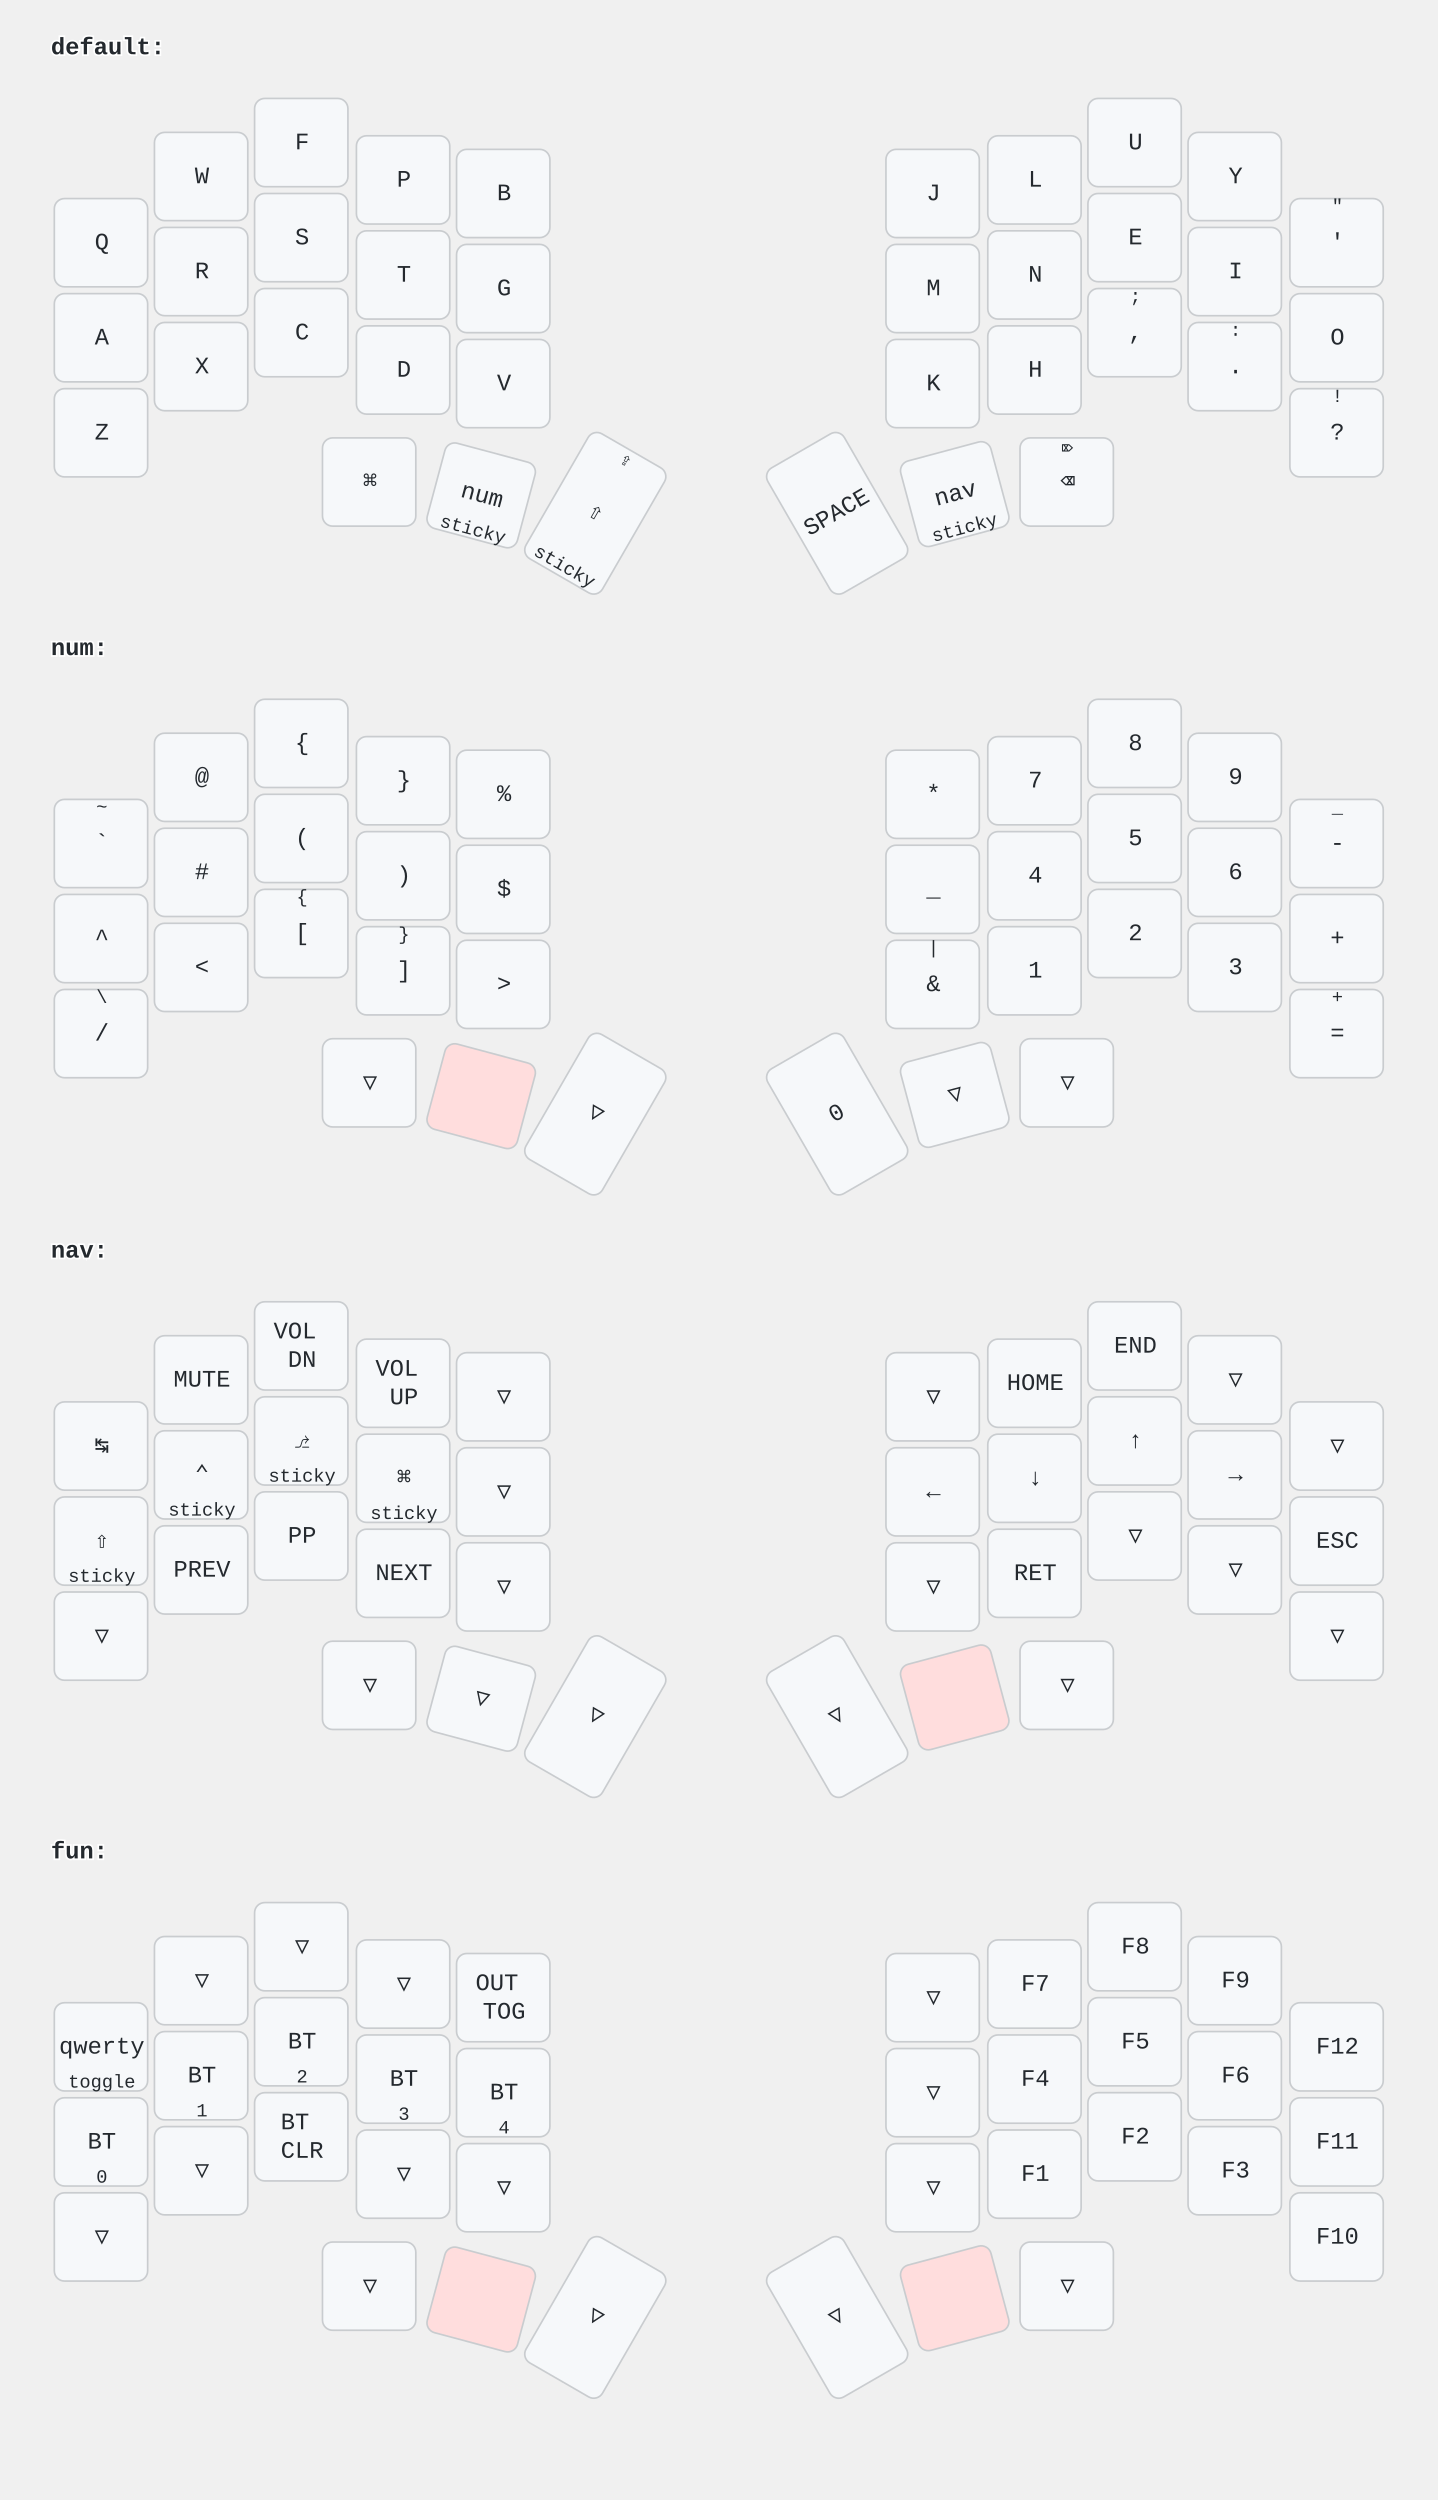
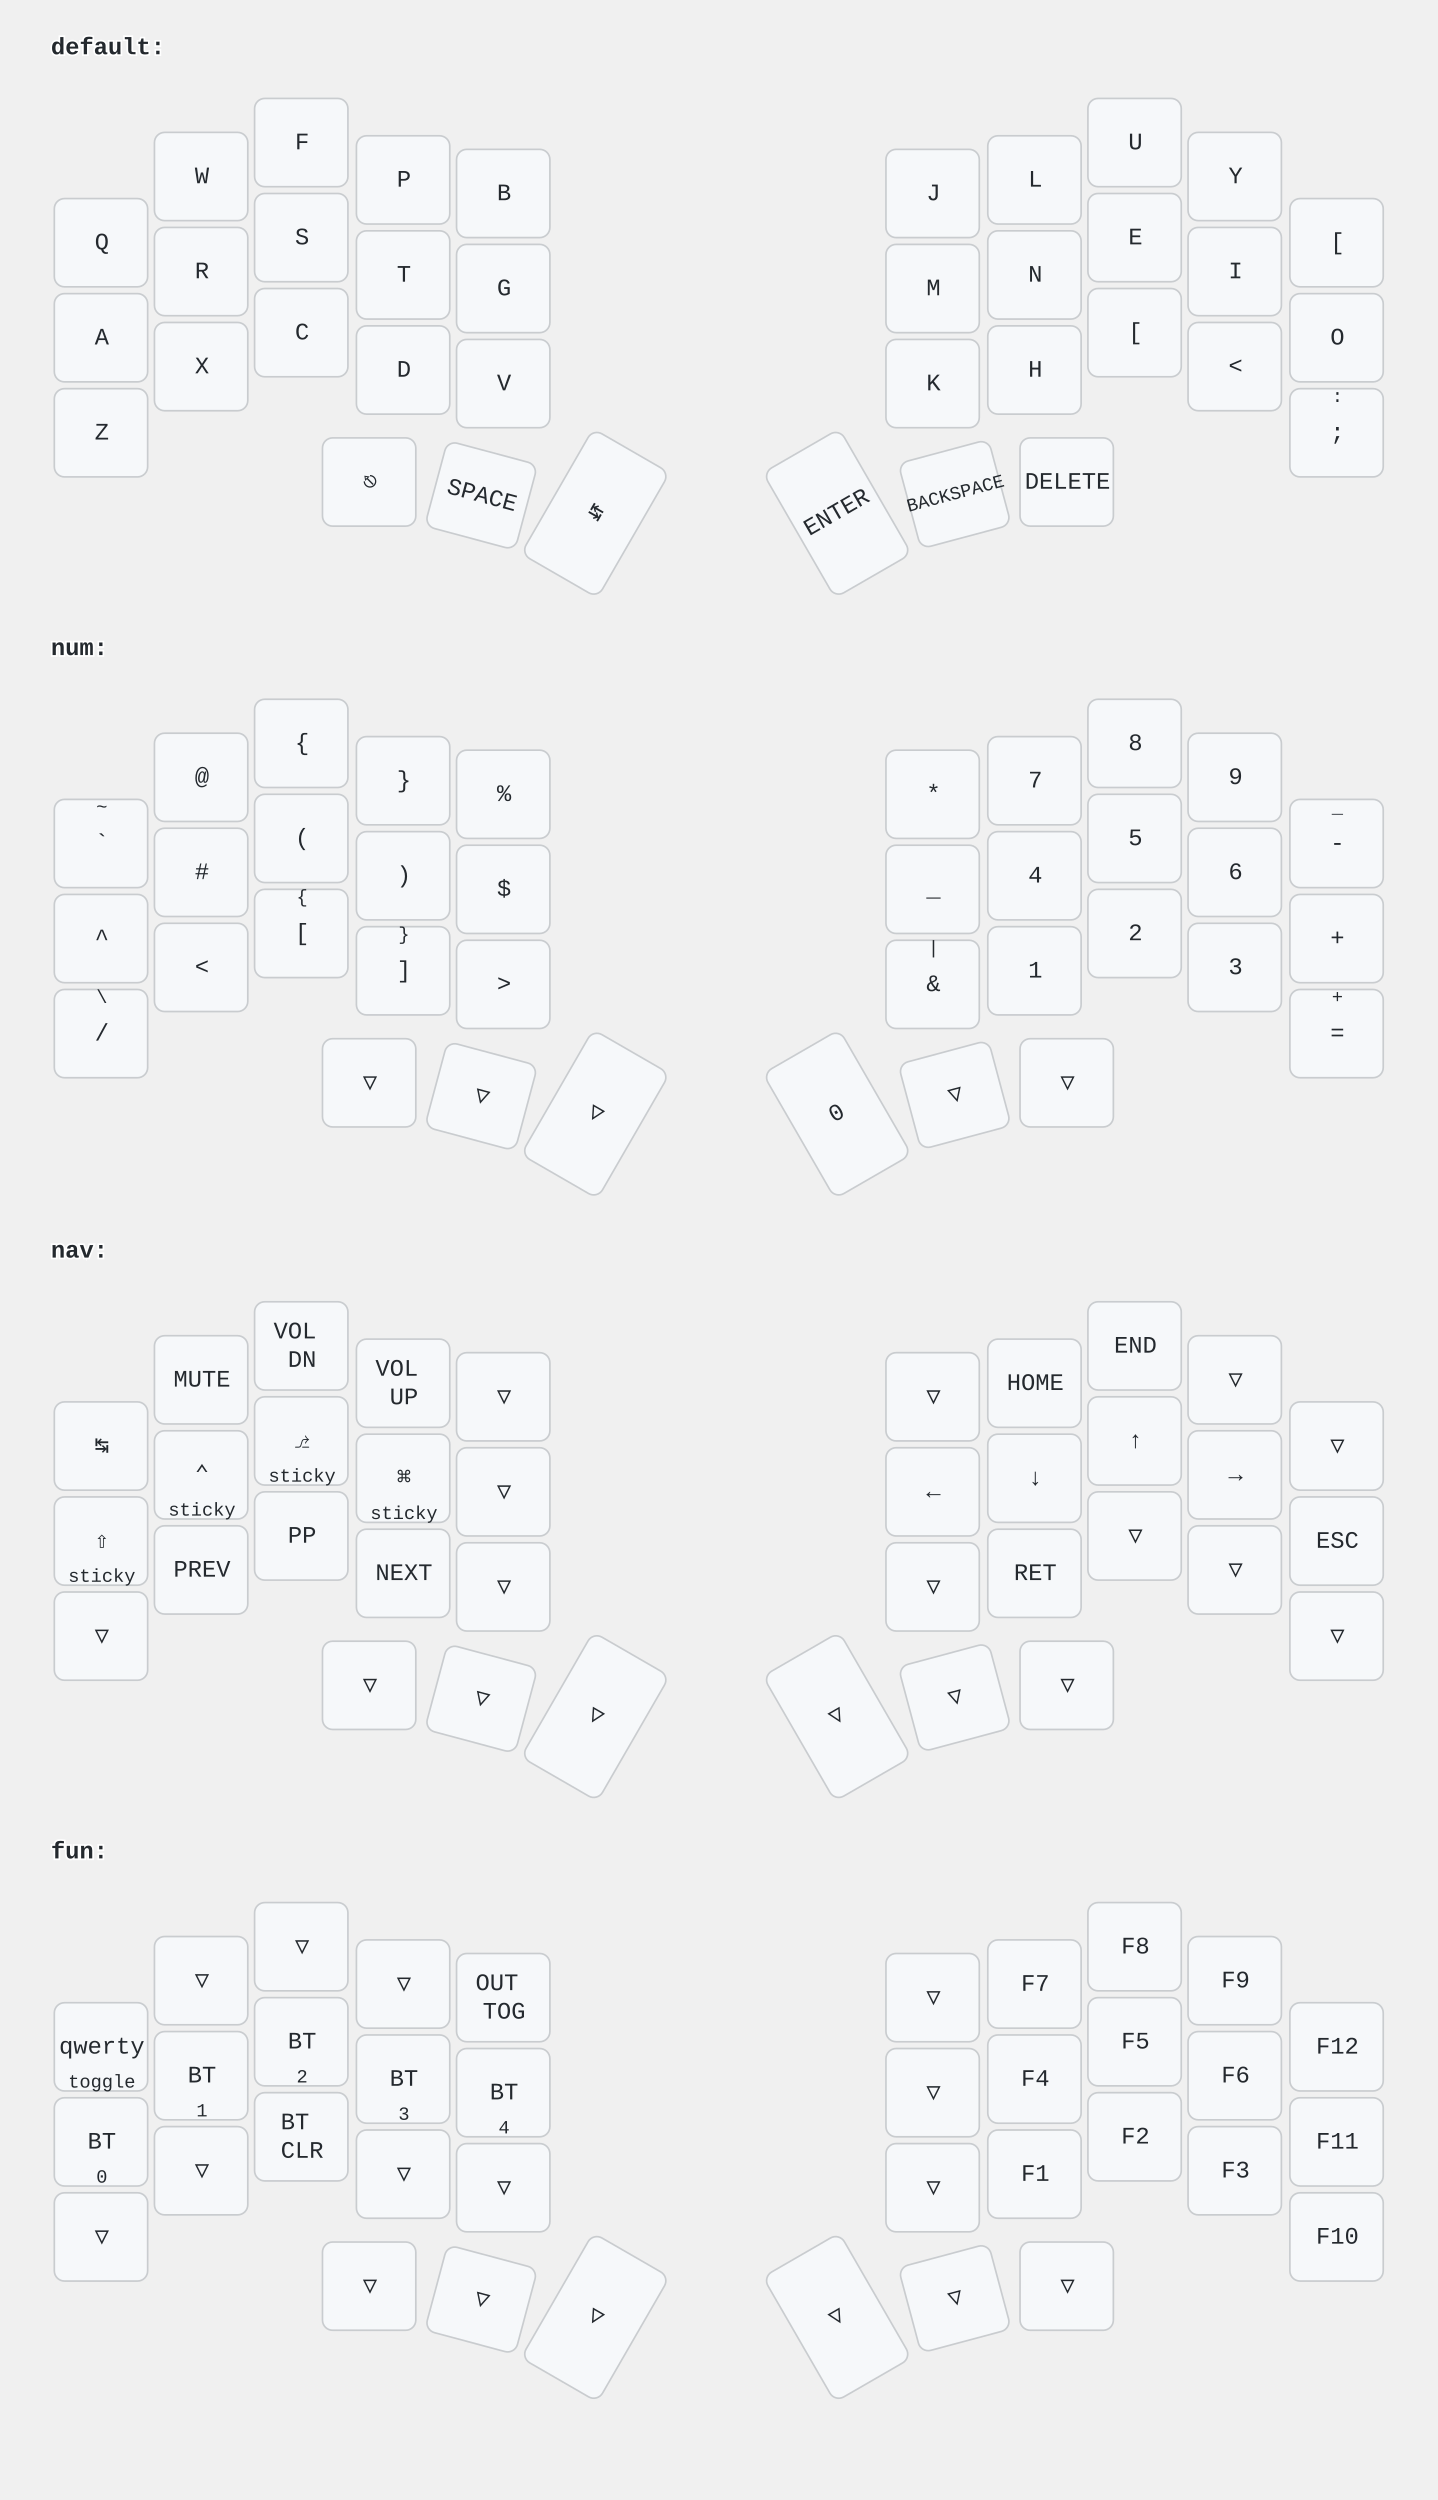
<svg xmlns="http://www.w3.org/2000/svg" width="847" height="1473" viewBox="0 0 847 1473" class="keymap">
  <style>/* font and background color specifications */
svg {
    font-family: SFMono-Regular,Consolas,Liberation Mono,Menlo,monospace;
    font-size: 14px;
    font-kerning: normal;
    text-rendering: optimizeLegibility;
    fill: #24292e;
}

/* default key styling */
rect {
    fill: #f6f8fa;
    stroke: #c9cccf;
    stroke-width: 1;
}

/* color accent for combo boxes */
rect.combo {
    fill: #cdf;
}

/* color accent for held keys */
rect.held, rect.combo.held {
    fill: #fdd;
}

/* color accent for ghost (optional) keys */
rect.ghost, rect.combo.ghost {
    fill: #ddd;
}

text {
    text-anchor: middle;
    dominant-baseline: middle;
}

/* styling for layer labels */
text.label {
    font-weight: bold;
    text-anchor: start;
    stroke: white;
    stroke-width: 2;
    paint-order: stroke;
}

/* styling for combo tap, and key hold/shifted label text */
text.combo, text.hold, text.shifted {
    font-size: 11px;
}

text.hold {
    text-anchor: middle;
    dominant-baseline: auto;
}

text.shifted {
    text-anchor: middle;
    dominant-baseline: hanging;
}

/* styling for hold/shifted label text in combo box */
text.combo.hold, text.combo.shifted {
    font-size: 8px;
}

/* styling for combo dendrons */
path {
    stroke-width: 1;
    stroke: gray;
    fill: none;
}
</style>
  <g transform="translate(30, 0)" class="layer-default">
    <text x="0" y="28" class="label">default:</text>
    <g transform="translate(0, 56)">
      <g transform="translate(30, 87)" class="key keypos-0">
        <rect rx="6" ry="6" x="-28" y="-26" width="55" height="52" class="key" />
        <text x="0" y="0" class="key tap">Q</text>
      </g>
      <g transform="translate(89, 48)" class="key keypos-1">
        <rect rx="6" ry="6" x="-28" y="-26" width="55" height="52" class="key" />
        <text x="0" y="0" class="key tap">W</text>
      </g>
      <g transform="translate(148, 28)" class="key keypos-2">
        <rect rx="6" ry="6" x="-28" y="-26" width="55" height="52" class="key" />
        <text x="0" y="0" class="key tap">F</text>
      </g>
      <g transform="translate(208, 50)" class="key keypos-3">
        <rect rx="6" ry="6" x="-28" y="-26" width="55" height="52" class="key" />
        <text x="0" y="0" class="key tap">P</text>
      </g>
      <g transform="translate(267, 58)" class="key keypos-4">
        <rect rx="6" ry="6" x="-28" y="-26" width="55" height="52" class="key" />
        <text x="0" y="0" class="key tap">B</text>
      </g>
      <g transform="translate(520, 58)" class="key keypos-5">
        <rect rx="6" ry="6" x="-28" y="-26" width="55" height="52" class="key" />
        <text x="0" y="0" class="key tap">J</text>
      </g>
      <g transform="translate(580, 50)" class="key keypos-6">
        <rect rx="6" ry="6" x="-28" y="-26" width="55" height="52" class="key" />
        <text x="0" y="0" class="key tap">L</text>
      </g>
      <g transform="translate(639, 28)" class="key keypos-7">
        <rect rx="6" ry="6" x="-28" y="-26" width="55" height="52" class="key" />
        <text x="0" y="0" class="key tap">U</text>
      </g>
      <g transform="translate(698, 48)" class="key keypos-8">
        <rect rx="6" ry="6" x="-28" y="-26" width="55" height="52" class="key" />
        <text x="0" y="0" class="key tap">Y</text>
      </g>
      <g transform="translate(758, 87)" class="key keypos-9">
        <rect rx="6" ry="6" x="-28" y="-26" width="55" height="52" class="key" />
-         <text x="0" y="0" class="key tap">'</text>
-         <text x="0" y="-24" class="key shifted">"</text>
+         <text x="0" y="0" class="key tap">[</text>
      </g>
      <g transform="translate(30, 143)" class="key keypos-10">
        <rect rx="6" ry="6" x="-28" y="-26" width="55" height="52" class="key" />
        <text x="0" y="0" class="key tap">A</text>
      </g>
      <g transform="translate(89, 104)" class="key keypos-11">
        <rect rx="6" ry="6" x="-28" y="-26" width="55" height="52" class="key" />
        <text x="0" y="0" class="key tap">R</text>
      </g>
      <g transform="translate(148, 84)" class="key keypos-12">
        <rect rx="6" ry="6" x="-28" y="-26" width="55" height="52" class="key" />
        <text x="0" y="0" class="key tap">S</text>
      </g>
      <g transform="translate(208, 106)" class="key keypos-13">
        <rect rx="6" ry="6" x="-28" y="-26" width="55" height="52" class="key" />
        <text x="0" y="0" class="key tap">T</text>
      </g>
      <g transform="translate(267, 114)" class="key keypos-14">
        <rect rx="6" ry="6" x="-28" y="-26" width="55" height="52" class="key" />
        <text x="0" y="0" class="key tap">G</text>
      </g>
      <g transform="translate(520, 114)" class="key keypos-15">
        <rect rx="6" ry="6" x="-28" y="-26" width="55" height="52" class="key" />
        <text x="0" y="0" class="key tap">M</text>
      </g>
      <g transform="translate(580, 106)" class="key keypos-16">
        <rect rx="6" ry="6" x="-28" y="-26" width="55" height="52" class="key" />
        <text x="0" y="0" class="key tap">N</text>
      </g>
      <g transform="translate(639, 84)" class="key keypos-17">
        <rect rx="6" ry="6" x="-28" y="-26" width="55" height="52" class="key" />
        <text x="0" y="0" class="key tap">E</text>
      </g>
      <g transform="translate(698, 104)" class="key keypos-18">
        <rect rx="6" ry="6" x="-28" y="-26" width="55" height="52" class="key" />
        <text x="0" y="0" class="key tap">I</text>
      </g>
      <g transform="translate(758, 143)" class="key keypos-19">
        <rect rx="6" ry="6" x="-28" y="-26" width="55" height="52" class="key" />
        <text x="0" y="0" class="key tap">O</text>
      </g>
      <g transform="translate(30, 199)" class="key keypos-20">
        <rect rx="6" ry="6" x="-28" y="-26" width="55" height="52" class="key" />
        <text x="0" y="0" class="key tap">Z</text>
      </g>
      <g transform="translate(89, 160)" class="key keypos-21">
        <rect rx="6" ry="6" x="-28" y="-26" width="55" height="52" class="key" />
        <text x="0" y="0" class="key tap">X</text>
      </g>
      <g transform="translate(148, 140)" class="key keypos-22">
        <rect rx="6" ry="6" x="-28" y="-26" width="55" height="52" class="key" />
        <text x="0" y="0" class="key tap">C</text>
      </g>
      <g transform="translate(208, 162)" class="key keypos-23">
        <rect rx="6" ry="6" x="-28" y="-26" width="55" height="52" class="key" />
        <text x="0" y="0" class="key tap">D</text>
      </g>
      <g transform="translate(267, 170)" class="key keypos-24">
        <rect rx="6" ry="6" x="-28" y="-26" width="55" height="52" class="key" />
        <text x="0" y="0" class="key tap">V</text>
      </g>
      <g transform="translate(520, 170)" class="key keypos-25">
        <rect rx="6" ry="6" x="-28" y="-26" width="55" height="52" class="key" />
        <text x="0" y="0" class="key tap">K</text>
      </g>
      <g transform="translate(580, 162)" class="key keypos-26">
        <rect rx="6" ry="6" x="-28" y="-26" width="55" height="52" class="key" />
        <text x="0" y="0" class="key tap">H</text>
      </g>
      <g transform="translate(639, 140)" class="key keypos-27">
        <rect rx="6" ry="6" x="-28" y="-26" width="55" height="52" class="key" />
-         <text x="0" y="0" class="key tap">,</text>
-         <text x="0" y="-24" class="key shifted">;</text>
+         <text x="0" y="0" class="key tap">[</text>
      </g>
      <g transform="translate(698, 160)" class="key keypos-28">
        <rect rx="6" ry="6" x="-28" y="-26" width="55" height="52" class="key" />
-         <text x="0" y="0" class="key tap">.</text>
+         <text x="0" y="0" class="key tap">&lt;</text>
+       </g>
+       <g transform="translate(758, 199)" class="key keypos-29">
+         <rect rx="6" ry="6" x="-28" y="-26" width="55" height="52" class="key" />
+         <text x="0" y="0" class="key tap">;</text>
        <text x="0" y="-24" class="key shifted">:</text>
      </g>
-       <g transform="translate(758, 199)" class="key keypos-29">
-         <rect rx="6" ry="6" x="-28" y="-26" width="55" height="52" class="key" />
-         <text x="0" y="0" class="key tap">?</text>
-         <text x="0" y="-24" class="key shifted">!</text>
-       </g>
      <g transform="translate(188, 228)" class="key keypos-30">
        <rect rx="6" ry="6" x="-28" y="-26" width="55" height="52" class="key" />
-         <text x="0" y="0" class="key tap">⌘</text>
+         <text x="0" y="0" class="key tap">⎋</text>
      </g>
      <g transform="translate(254, 236) rotate(15.0)" class="key keypos-31">
        <rect rx="6" ry="6" x="-28" y="-26" width="55" height="52" class="key" />
-         <text x="0" y="0" class="key tap">num</text>
-         <text x="0" y="24" class="key hold">sticky</text>
+         <text x="0" y="0" class="key tap">SPACE</text>
      </g>
      <g transform="translate(321, 246) rotate(30.0)" class="key keypos-32">
        <rect rx="6" ry="6" x="-26" y="-42" width="52" height="85" class="key" />
-         <text x="0" y="0" class="key tap">⇧</text>
-         <text x="0" y="40" class="key hold">sticky</text>
-         <text x="0" y="-40" class="key shifted">⇪</text>
+         <text x="0" y="0" class="key tap">↹</text>
      </g>
      <g transform="translate(463, 246) rotate(-30.0)" class="key keypos-33">
        <rect rx="6" ry="6" x="-26" y="-42" width="52" height="85" class="key" />
-         <text x="0" y="0" class="key tap">SPACE</text>
+         <text x="0" y="0" class="key tap">ENTER</text>
      </g>
      <g transform="translate(533, 235) rotate(-15.0)" class="key keypos-34">
        <rect rx="6" ry="6" x="-28" y="-26" width="55" height="52" class="key" />
-         <text x="0" y="0" class="key tap">nav</text>
-         <text x="0" y="24" class="key hold">sticky</text>
+         <text x="0" y="0" class="key tap">
+           <tspan style="font-size: 78%">BACKSPACE</tspan>
+         </text>
      </g>
      <g transform="translate(599, 228)" class="key keypos-35">
        <rect rx="6" ry="6" x="-28" y="-26" width="55" height="52" class="key" />
-         <text x="0" y="0" class="key tap">⌫</text>
-         <text x="0" y="-24" class="key shifted">⌦</text>
+         <text x="0" y="0" class="key tap">DELETE</text>
      </g>
    </g>
  </g>
  <g transform="translate(30, 354)" class="layer-num">
    <text x="0" y="28" class="label">num:</text>
    <g transform="translate(0, 56)">
      <g transform="translate(30, 87)" class="key keypos-0">
        <rect rx="6" ry="6" x="-28" y="-26" width="55" height="52" class="key" />
        <text x="0" y="0" class="key tap">`</text>
        <text x="0" y="-24" class="key shifted">~</text>
      </g>
      <g transform="translate(89, 48)" class="key keypos-1">
        <rect rx="6" ry="6" x="-28" y="-26" width="55" height="52" class="key" />
        <text x="0" y="0" class="key tap">@</text>
      </g>
      <g transform="translate(148, 28)" class="key keypos-2">
        <rect rx="6" ry="6" x="-28" y="-26" width="55" height="52" class="key" />
        <text x="0" y="0" class="key tap">{</text>
      </g>
      <g transform="translate(208, 50)" class="key keypos-3">
        <rect rx="6" ry="6" x="-28" y="-26" width="55" height="52" class="key" />
        <text x="0" y="0" class="key tap">}</text>
      </g>
      <g transform="translate(267, 58)" class="key keypos-4">
        <rect rx="6" ry="6" x="-28" y="-26" width="55" height="52" class="key" />
        <text x="0" y="0" class="key tap">%</text>
      </g>
      <g transform="translate(520, 58)" class="key keypos-5">
        <rect rx="6" ry="6" x="-28" y="-26" width="55" height="52" class="key" />
        <text x="0" y="0" class="key tap">*</text>
      </g>
      <g transform="translate(580, 50)" class="key keypos-6">
        <rect rx="6" ry="6" x="-28" y="-26" width="55" height="52" class="key" />
        <text x="0" y="0" class="key tap">7</text>
      </g>
      <g transform="translate(639, 28)" class="key keypos-7">
        <rect rx="6" ry="6" x="-28" y="-26" width="55" height="52" class="key" />
        <text x="0" y="0" class="key tap">8</text>
      </g>
      <g transform="translate(698, 48)" class="key keypos-8">
        <rect rx="6" ry="6" x="-28" y="-26" width="55" height="52" class="key" />
        <text x="0" y="0" class="key tap">9</text>
      </g>
      <g transform="translate(758, 87)" class="key keypos-9">
        <rect rx="6" ry="6" x="-28" y="-26" width="55" height="52" class="key" />
        <text x="0" y="0" class="key tap">-</text>
        <text x="0" y="-24" class="key shifted">_</text>
      </g>
      <g transform="translate(30, 143)" class="key keypos-10">
        <rect rx="6" ry="6" x="-28" y="-26" width="55" height="52" class="key" />
        <text x="0" y="0" class="key tap">^</text>
      </g>
      <g transform="translate(89, 104)" class="key keypos-11">
        <rect rx="6" ry="6" x="-28" y="-26" width="55" height="52" class="key" />
        <text x="0" y="0" class="key tap">#</text>
      </g>
      <g transform="translate(148, 84)" class="key keypos-12">
        <rect rx="6" ry="6" x="-28" y="-26" width="55" height="52" class="key" />
        <text x="0" y="0" class="key tap">(</text>
      </g>
      <g transform="translate(208, 106)" class="key keypos-13">
        <rect rx="6" ry="6" x="-28" y="-26" width="55" height="52" class="key" />
        <text x="0" y="0" class="key tap">)</text>
      </g>
      <g transform="translate(267, 114)" class="key keypos-14">
        <rect rx="6" ry="6" x="-28" y="-26" width="55" height="52" class="key" />
        <text x="0" y="0" class="key tap">$</text>
      </g>
      <g transform="translate(520, 114)" class="key keypos-15">
        <rect rx="6" ry="6" x="-28" y="-26" width="55" height="52" class="key" />
        <text x="0" y="0" class="key tap">_</text>
      </g>
      <g transform="translate(580, 106)" class="key keypos-16">
        <rect rx="6" ry="6" x="-28" y="-26" width="55" height="52" class="key" />
        <text x="0" y="0" class="key tap">4</text>
      </g>
      <g transform="translate(639, 84)" class="key keypos-17">
        <rect rx="6" ry="6" x="-28" y="-26" width="55" height="52" class="key" />
        <text x="0" y="0" class="key tap">5</text>
      </g>
      <g transform="translate(698, 104)" class="key keypos-18">
        <rect rx="6" ry="6" x="-28" y="-26" width="55" height="52" class="key" />
        <text x="0" y="0" class="key tap">6</text>
      </g>
      <g transform="translate(758, 143)" class="key keypos-19">
        <rect rx="6" ry="6" x="-28" y="-26" width="55" height="52" class="key" />
        <text x="0" y="0" class="key tap">+</text>
      </g>
      <g transform="translate(30, 199)" class="key keypos-20">
        <rect rx="6" ry="6" x="-28" y="-26" width="55" height="52" class="key" />
        <text x="0" y="0" class="key tap">/</text>
        <text x="0" y="-24" class="key shifted">\</text>
      </g>
      <g transform="translate(89, 160)" class="key keypos-21">
        <rect rx="6" ry="6" x="-28" y="-26" width="55" height="52" class="key" />
        <text x="0" y="0" class="key tap">&lt;</text>
      </g>
      <g transform="translate(148, 140)" class="key keypos-22">
        <rect rx="6" ry="6" x="-28" y="-26" width="55" height="52" class="key" />
        <text x="0" y="0" class="key tap">[</text>
        <text x="0" y="-24" class="key shifted">{</text>
      </g>
      <g transform="translate(208, 162)" class="key keypos-23">
        <rect rx="6" ry="6" x="-28" y="-26" width="55" height="52" class="key" />
        <text x="0" y="0" class="key tap">]</text>
        <text x="0" y="-24" class="key shifted">}</text>
      </g>
      <g transform="translate(267, 170)" class="key keypos-24">
        <rect rx="6" ry="6" x="-28" y="-26" width="55" height="52" class="key" />
        <text x="0" y="0" class="key tap">&gt;</text>
      </g>
      <g transform="translate(520, 170)" class="key keypos-25">
        <rect rx="6" ry="6" x="-28" y="-26" width="55" height="52" class="key" />
        <text x="0" y="0" class="key tap">&amp;</text>
        <text x="0" y="-24" class="key shifted">|</text>
      </g>
      <g transform="translate(580, 162)" class="key keypos-26">
        <rect rx="6" ry="6" x="-28" y="-26" width="55" height="52" class="key" />
        <text x="0" y="0" class="key tap">1</text>
      </g>
      <g transform="translate(639, 140)" class="key keypos-27">
        <rect rx="6" ry="6" x="-28" y="-26" width="55" height="52" class="key" />
        <text x="0" y="0" class="key tap">2</text>
      </g>
      <g transform="translate(698, 160)" class="key keypos-28">
        <rect rx="6" ry="6" x="-28" y="-26" width="55" height="52" class="key" />
        <text x="0" y="0" class="key tap">3</text>
      </g>
      <g transform="translate(758, 199)" class="key keypos-29">
        <rect rx="6" ry="6" x="-28" y="-26" width="55" height="52" class="key" />
        <text x="0" y="0" class="key tap">=</text>
        <text x="0" y="-24" class="key shifted">+</text>
      </g>
      <g transform="translate(188, 228)" class="key trans keypos-30">
        <rect rx="6" ry="6" x="-28" y="-26" width="55" height="52" class="key trans" />
        <text x="0" y="0" class="key trans tap">▽</text>
      </g>
-       <g transform="translate(254, 236) rotate(15.0)" class="key held keypos-31">
-         <rect rx="6" ry="6" x="-28" y="-26" width="55" height="52" class="key held" />
+       <g transform="translate(254, 236) rotate(15.0)" class="key trans keypos-31">
+         <rect rx="6" ry="6" x="-28" y="-26" width="55" height="52" class="key trans" />
+         <text x="0" y="0" class="key trans tap">▽</text>
      </g>
      <g transform="translate(321, 246) rotate(30.0)" class="key trans keypos-32">
        <rect rx="6" ry="6" x="-26" y="-42" width="52" height="85" class="key trans" />
        <text x="0" y="0" class="key trans tap">▽</text>
      </g>
      <g transform="translate(463, 246) rotate(-30.0)" class="key keypos-33">
        <rect rx="6" ry="6" x="-26" y="-42" width="52" height="85" class="key" />
        <text x="0" y="0" class="key tap">0</text>
      </g>
      <g transform="translate(533, 235) rotate(-15.0)" class="key trans keypos-34">
        <rect rx="6" ry="6" x="-28" y="-26" width="55" height="52" class="key trans" />
        <text x="0" y="0" class="key trans tap">▽</text>
      </g>
      <g transform="translate(599, 228)" class="key trans keypos-35">
        <rect rx="6" ry="6" x="-28" y="-26" width="55" height="52" class="key trans" />
        <text x="0" y="0" class="key trans tap">▽</text>
      </g>
    </g>
  </g>
  <g transform="translate(30, 709)" class="layer-nav">
    <text x="0" y="28" class="label">nav:</text>
    <g transform="translate(0, 56)">
      <g transform="translate(30, 87)" class="key keypos-0">
        <rect rx="6" ry="6" x="-28" y="-26" width="55" height="52" class="key" />
        <text x="0" y="0" class="key tap">↹</text>
      </g>
      <g transform="translate(89, 48)" class="key keypos-1">
        <rect rx="6" ry="6" x="-28" y="-26" width="55" height="52" class="key" />
        <text x="0" y="0" class="key tap">MUTE</text>
      </g>
      <g transform="translate(148, 28)" class="key keypos-2">
        <rect rx="6" ry="6" x="-28" y="-26" width="55" height="52" class="key" />
        <text x="0" y="0" class="key tap">
          <tspan x="0" dy="-0.6em">VOL</tspan>
          <tspan x="0" dy="1.2em">DN</tspan>
        </text>
      </g>
      <g transform="translate(208, 50)" class="key keypos-3">
        <rect rx="6" ry="6" x="-28" y="-26" width="55" height="52" class="key" />
        <text x="0" y="0" class="key tap">
          <tspan x="0" dy="-0.6em">VOL</tspan>
          <tspan x="0" dy="1.2em">UP</tspan>
        </text>
      </g>
      <g transform="translate(267, 58)" class="key trans keypos-4">
        <rect rx="6" ry="6" x="-28" y="-26" width="55" height="52" class="key trans" />
        <text x="0" y="0" class="key trans tap">▽</text>
      </g>
      <g transform="translate(520, 58)" class="key trans keypos-5">
        <rect rx="6" ry="6" x="-28" y="-26" width="55" height="52" class="key trans" />
        <text x="0" y="0" class="key trans tap">▽</text>
      </g>
      <g transform="translate(580, 50)" class="key keypos-6">
        <rect rx="6" ry="6" x="-28" y="-26" width="55" height="52" class="key" />
        <text x="0" y="0" class="key tap">HOME</text>
      </g>
      <g transform="translate(639, 28)" class="key keypos-7">
        <rect rx="6" ry="6" x="-28" y="-26" width="55" height="52" class="key" />
        <text x="0" y="0" class="key tap">END</text>
      </g>
      <g transform="translate(698, 48)" class="key trans keypos-8">
        <rect rx="6" ry="6" x="-28" y="-26" width="55" height="52" class="key trans" />
        <text x="0" y="0" class="key trans tap">▽</text>
      </g>
      <g transform="translate(758, 87)" class="key trans keypos-9">
        <rect rx="6" ry="6" x="-28" y="-26" width="55" height="52" class="key trans" />
        <text x="0" y="0" class="key trans tap">▽</text>
      </g>
      <g transform="translate(30, 143)" class="key keypos-10">
        <rect rx="6" ry="6" x="-28" y="-26" width="55" height="52" class="key" />
        <text x="0" y="0" class="key tap">⇧</text>
        <text x="0" y="24" class="key hold">sticky</text>
      </g>
      <g transform="translate(89, 104)" class="key keypos-11">
        <rect rx="6" ry="6" x="-28" y="-26" width="55" height="52" class="key" />
        <text x="0" y="0" class="key tap">⌃</text>
        <text x="0" y="24" class="key hold">sticky</text>
      </g>
      <g transform="translate(148, 84)" class="key keypos-12">
        <rect rx="6" ry="6" x="-28" y="-26" width="55" height="52" class="key" />
        <text x="0" y="0" class="key tap">⎇</text>
        <text x="0" y="24" class="key hold">sticky</text>
      </g>
      <g transform="translate(208, 106)" class="key keypos-13">
        <rect rx="6" ry="6" x="-28" y="-26" width="55" height="52" class="key" />
        <text x="0" y="0" class="key tap">⌘</text>
        <text x="0" y="24" class="key hold">sticky</text>
      </g>
      <g transform="translate(267, 114)" class="key trans keypos-14">
        <rect rx="6" ry="6" x="-28" y="-26" width="55" height="52" class="key trans" />
        <text x="0" y="0" class="key trans tap">▽</text>
      </g>
      <g transform="translate(520, 114)" class="key keypos-15">
        <rect rx="6" ry="6" x="-28" y="-26" width="55" height="52" class="key" />
        <text x="0" y="0" class="key tap">←</text>
      </g>
      <g transform="translate(580, 106)" class="key keypos-16">
        <rect rx="6" ry="6" x="-28" y="-26" width="55" height="52" class="key" />
        <text x="0" y="0" class="key tap">↓</text>
      </g>
      <g transform="translate(639, 84)" class="key keypos-17">
        <rect rx="6" ry="6" x="-28" y="-26" width="55" height="52" class="key" />
        <text x="0" y="0" class="key tap">↑</text>
      </g>
      <g transform="translate(698, 104)" class="key keypos-18">
        <rect rx="6" ry="6" x="-28" y="-26" width="55" height="52" class="key" />
        <text x="0" y="0" class="key tap">→</text>
      </g>
      <g transform="translate(758, 143)" class="key keypos-19">
        <rect rx="6" ry="6" x="-28" y="-26" width="55" height="52" class="key" />
        <text x="0" y="0" class="key tap">ESC</text>
      </g>
      <g transform="translate(30, 199)" class="key trans keypos-20">
        <rect rx="6" ry="6" x="-28" y="-26" width="55" height="52" class="key trans" />
        <text x="0" y="0" class="key trans tap">▽</text>
      </g>
      <g transform="translate(89, 160)" class="key keypos-21">
        <rect rx="6" ry="6" x="-28" y="-26" width="55" height="52" class="key" />
        <text x="0" y="0" class="key tap">PREV</text>
      </g>
      <g transform="translate(148, 140)" class="key keypos-22">
        <rect rx="6" ry="6" x="-28" y="-26" width="55" height="52" class="key" />
        <text x="0" y="0" class="key tap">PP</text>
      </g>
      <g transform="translate(208, 162)" class="key keypos-23">
        <rect rx="6" ry="6" x="-28" y="-26" width="55" height="52" class="key" />
        <text x="0" y="0" class="key tap">NEXT</text>
      </g>
      <g transform="translate(267, 170)" class="key trans keypos-24">
        <rect rx="6" ry="6" x="-28" y="-26" width="55" height="52" class="key trans" />
        <text x="0" y="0" class="key trans tap">▽</text>
      </g>
      <g transform="translate(520, 170)" class="key trans keypos-25">
        <rect rx="6" ry="6" x="-28" y="-26" width="55" height="52" class="key trans" />
        <text x="0" y="0" class="key trans tap">▽</text>
      </g>
      <g transform="translate(580, 162)" class="key keypos-26">
        <rect rx="6" ry="6" x="-28" y="-26" width="55" height="52" class="key" />
        <text x="0" y="0" class="key tap">RET</text>
      </g>
      <g transform="translate(639, 140)" class="key trans keypos-27">
        <rect rx="6" ry="6" x="-28" y="-26" width="55" height="52" class="key trans" />
        <text x="0" y="0" class="key trans tap">▽</text>
      </g>
      <g transform="translate(698, 160)" class="key trans keypos-28">
        <rect rx="6" ry="6" x="-28" y="-26" width="55" height="52" class="key trans" />
        <text x="0" y="0" class="key trans tap">▽</text>
      </g>
      <g transform="translate(758, 199)" class="key trans keypos-29">
        <rect rx="6" ry="6" x="-28" y="-26" width="55" height="52" class="key trans" />
        <text x="0" y="0" class="key trans tap">▽</text>
      </g>
      <g transform="translate(188, 228)" class="key trans keypos-30">
        <rect rx="6" ry="6" x="-28" y="-26" width="55" height="52" class="key trans" />
        <text x="0" y="0" class="key trans tap">▽</text>
      </g>
      <g transform="translate(254, 236) rotate(15.0)" class="key trans keypos-31">
        <rect rx="6" ry="6" x="-28" y="-26" width="55" height="52" class="key trans" />
        <text x="0" y="0" class="key trans tap">▽</text>
      </g>
      <g transform="translate(321, 246) rotate(30.0)" class="key trans keypos-32">
        <rect rx="6" ry="6" x="-26" y="-42" width="52" height="85" class="key trans" />
        <text x="0" y="0" class="key trans tap">▽</text>
      </g>
      <g transform="translate(463, 246) rotate(-30.0)" class="key trans keypos-33">
        <rect rx="6" ry="6" x="-26" y="-42" width="52" height="85" class="key trans" />
        <text x="0" y="0" class="key trans tap">▽</text>
      </g>
-       <g transform="translate(533, 235) rotate(-15.0)" class="key held keypos-34">
-         <rect rx="6" ry="6" x="-28" y="-26" width="55" height="52" class="key held" />
+       <g transform="translate(533, 235) rotate(-15.0)" class="key trans keypos-34">
+         <rect rx="6" ry="6" x="-28" y="-26" width="55" height="52" class="key trans" />
+         <text x="0" y="0" class="key trans tap">▽</text>
      </g>
      <g transform="translate(599, 228)" class="key trans keypos-35">
        <rect rx="6" ry="6" x="-28" y="-26" width="55" height="52" class="key trans" />
        <text x="0" y="0" class="key trans tap">▽</text>
      </g>
    </g>
  </g>
  <g transform="translate(30, 1063)" class="layer-fun">
    <text x="0" y="28" class="label">fun:</text>
    <g transform="translate(0, 56)">
      <g transform="translate(30, 87)" class="key keypos-0">
        <rect rx="6" ry="6" x="-28" y="-26" width="55" height="52" class="key" />
        <text x="0" y="0" class="key tap">qwerty</text>
        <text x="0" y="24" class="key hold">toggle</text>
      </g>
      <g transform="translate(89, 48)" class="key trans keypos-1">
        <rect rx="6" ry="6" x="-28" y="-26" width="55" height="52" class="key trans" />
        <text x="0" y="0" class="key trans tap">▽</text>
      </g>
      <g transform="translate(148, 28)" class="key trans keypos-2">
        <rect rx="6" ry="6" x="-28" y="-26" width="55" height="52" class="key trans" />
        <text x="0" y="0" class="key trans tap">▽</text>
      </g>
      <g transform="translate(208, 50)" class="key trans keypos-3">
        <rect rx="6" ry="6" x="-28" y="-26" width="55" height="52" class="key trans" />
        <text x="0" y="0" class="key trans tap">▽</text>
      </g>
      <g transform="translate(267, 58)" class="key keypos-4">
        <rect rx="6" ry="6" x="-28" y="-26" width="55" height="52" class="key" />
        <text x="0" y="0" class="key tap">
          <tspan x="0" dy="-0.6em">OUT</tspan>
          <tspan x="0" dy="1.2em">TOG</tspan>
        </text>
      </g>
      <g transform="translate(520, 58)" class="key trans keypos-5">
        <rect rx="6" ry="6" x="-28" y="-26" width="55" height="52" class="key trans" />
        <text x="0" y="0" class="key trans tap">▽</text>
      </g>
      <g transform="translate(580, 50)" class="key keypos-6">
        <rect rx="6" ry="6" x="-28" y="-26" width="55" height="52" class="key" />
        <text x="0" y="0" class="key tap">F7</text>
      </g>
      <g transform="translate(639, 28)" class="key keypos-7">
        <rect rx="6" ry="6" x="-28" y="-26" width="55" height="52" class="key" />
        <text x="0" y="0" class="key tap">F8</text>
      </g>
      <g transform="translate(698, 48)" class="key keypos-8">
        <rect rx="6" ry="6" x="-28" y="-26" width="55" height="52" class="key" />
        <text x="0" y="0" class="key tap">F9</text>
      </g>
      <g transform="translate(758, 87)" class="key keypos-9">
        <rect rx="6" ry="6" x="-28" y="-26" width="55" height="52" class="key" />
        <text x="0" y="0" class="key tap">F12</text>
      </g>
      <g transform="translate(30, 143)" class="key keypos-10">
        <rect rx="6" ry="6" x="-28" y="-26" width="55" height="52" class="key" />
        <text x="0" y="0" class="key tap">BT</text>
        <text x="0" y="24" class="key hold">0</text>
      </g>
      <g transform="translate(89, 104)" class="key keypos-11">
        <rect rx="6" ry="6" x="-28" y="-26" width="55" height="52" class="key" />
        <text x="0" y="0" class="key tap">BT</text>
        <text x="0" y="24" class="key hold">1</text>
      </g>
      <g transform="translate(148, 84)" class="key keypos-12">
        <rect rx="6" ry="6" x="-28" y="-26" width="55" height="52" class="key" />
        <text x="0" y="0" class="key tap">BT</text>
        <text x="0" y="24" class="key hold">2</text>
      </g>
      <g transform="translate(208, 106)" class="key keypos-13">
        <rect rx="6" ry="6" x="-28" y="-26" width="55" height="52" class="key" />
        <text x="0" y="0" class="key tap">BT</text>
        <text x="0" y="24" class="key hold">3</text>
      </g>
      <g transform="translate(267, 114)" class="key keypos-14">
        <rect rx="6" ry="6" x="-28" y="-26" width="55" height="52" class="key" />
        <text x="0" y="0" class="key tap">BT</text>
        <text x="0" y="24" class="key hold">4</text>
      </g>
      <g transform="translate(520, 114)" class="key trans keypos-15">
        <rect rx="6" ry="6" x="-28" y="-26" width="55" height="52" class="key trans" />
        <text x="0" y="0" class="key trans tap">▽</text>
      </g>
      <g transform="translate(580, 106)" class="key keypos-16">
        <rect rx="6" ry="6" x="-28" y="-26" width="55" height="52" class="key" />
        <text x="0" y="0" class="key tap">F4</text>
      </g>
      <g transform="translate(639, 84)" class="key keypos-17">
        <rect rx="6" ry="6" x="-28" y="-26" width="55" height="52" class="key" />
        <text x="0" y="0" class="key tap">F5</text>
      </g>
      <g transform="translate(698, 104)" class="key keypos-18">
        <rect rx="6" ry="6" x="-28" y="-26" width="55" height="52" class="key" />
        <text x="0" y="0" class="key tap">F6</text>
      </g>
      <g transform="translate(758, 143)" class="key keypos-19">
        <rect rx="6" ry="6" x="-28" y="-26" width="55" height="52" class="key" />
        <text x="0" y="0" class="key tap">F11</text>
      </g>
      <g transform="translate(30, 199)" class="key trans keypos-20">
        <rect rx="6" ry="6" x="-28" y="-26" width="55" height="52" class="key trans" />
        <text x="0" y="0" class="key trans tap">▽</text>
      </g>
      <g transform="translate(89, 160)" class="key trans keypos-21">
        <rect rx="6" ry="6" x="-28" y="-26" width="55" height="52" class="key trans" />
        <text x="0" y="0" class="key trans tap">▽</text>
      </g>
      <g transform="translate(148, 140)" class="key keypos-22">
        <rect rx="6" ry="6" x="-28" y="-26" width="55" height="52" class="key" />
        <text x="0" y="0" class="key tap">
          <tspan x="0" dy="-0.6em">BT</tspan>
          <tspan x="0" dy="1.2em">CLR</tspan>
        </text>
      </g>
      <g transform="translate(208, 162)" class="key trans keypos-23">
        <rect rx="6" ry="6" x="-28" y="-26" width="55" height="52" class="key trans" />
        <text x="0" y="0" class="key trans tap">▽</text>
      </g>
      <g transform="translate(267, 170)" class="key trans keypos-24">
        <rect rx="6" ry="6" x="-28" y="-26" width="55" height="52" class="key trans" />
        <text x="0" y="0" class="key trans tap">▽</text>
      </g>
      <g transform="translate(520, 170)" class="key trans keypos-25">
        <rect rx="6" ry="6" x="-28" y="-26" width="55" height="52" class="key trans" />
        <text x="0" y="0" class="key trans tap">▽</text>
      </g>
      <g transform="translate(580, 162)" class="key keypos-26">
        <rect rx="6" ry="6" x="-28" y="-26" width="55" height="52" class="key" />
        <text x="0" y="0" class="key tap">F1</text>
      </g>
      <g transform="translate(639, 140)" class="key keypos-27">
        <rect rx="6" ry="6" x="-28" y="-26" width="55" height="52" class="key" />
        <text x="0" y="0" class="key tap">F2</text>
      </g>
      <g transform="translate(698, 160)" class="key keypos-28">
        <rect rx="6" ry="6" x="-28" y="-26" width="55" height="52" class="key" />
        <text x="0" y="0" class="key tap">F3</text>
      </g>
      <g transform="translate(758, 199)" class="key keypos-29">
        <rect rx="6" ry="6" x="-28" y="-26" width="55" height="52" class="key" />
        <text x="0" y="0" class="key tap">F10</text>
      </g>
      <g transform="translate(188, 228)" class="key trans keypos-30">
        <rect rx="6" ry="6" x="-28" y="-26" width="55" height="52" class="key trans" />
        <text x="0" y="0" class="key trans tap">▽</text>
      </g>
-       <g transform="translate(254, 236) rotate(15.0)" class="key held keypos-31">
-         <rect rx="6" ry="6" x="-28" y="-26" width="55" height="52" class="key held" />
+       <g transform="translate(254, 236) rotate(15.0)" class="key trans keypos-31">
+         <rect rx="6" ry="6" x="-28" y="-26" width="55" height="52" class="key trans" />
+         <text x="0" y="0" class="key trans tap">▽</text>
      </g>
      <g transform="translate(321, 246) rotate(30.0)" class="key trans keypos-32">
        <rect rx="6" ry="6" x="-26" y="-42" width="52" height="85" class="key trans" />
        <text x="0" y="0" class="key trans tap">▽</text>
      </g>
      <g transform="translate(463, 246) rotate(-30.0)" class="key trans keypos-33">
        <rect rx="6" ry="6" x="-26" y="-42" width="52" height="85" class="key trans" />
        <text x="0" y="0" class="key trans tap">▽</text>
      </g>
-       <g transform="translate(533, 235) rotate(-15.0)" class="key held keypos-34">
-         <rect rx="6" ry="6" x="-28" y="-26" width="55" height="52" class="key held" />
+       <g transform="translate(533, 235) rotate(-15.0)" class="key trans keypos-34">
+         <rect rx="6" ry="6" x="-28" y="-26" width="55" height="52" class="key trans" />
+         <text x="0" y="0" class="key trans tap">▽</text>
      </g>
      <g transform="translate(599, 228)" class="key trans keypos-35">
        <rect rx="6" ry="6" x="-28" y="-26" width="55" height="52" class="key trans" />
        <text x="0" y="0" class="key trans tap">▽</text>
      </g>
    </g>
  </g>
</svg>
